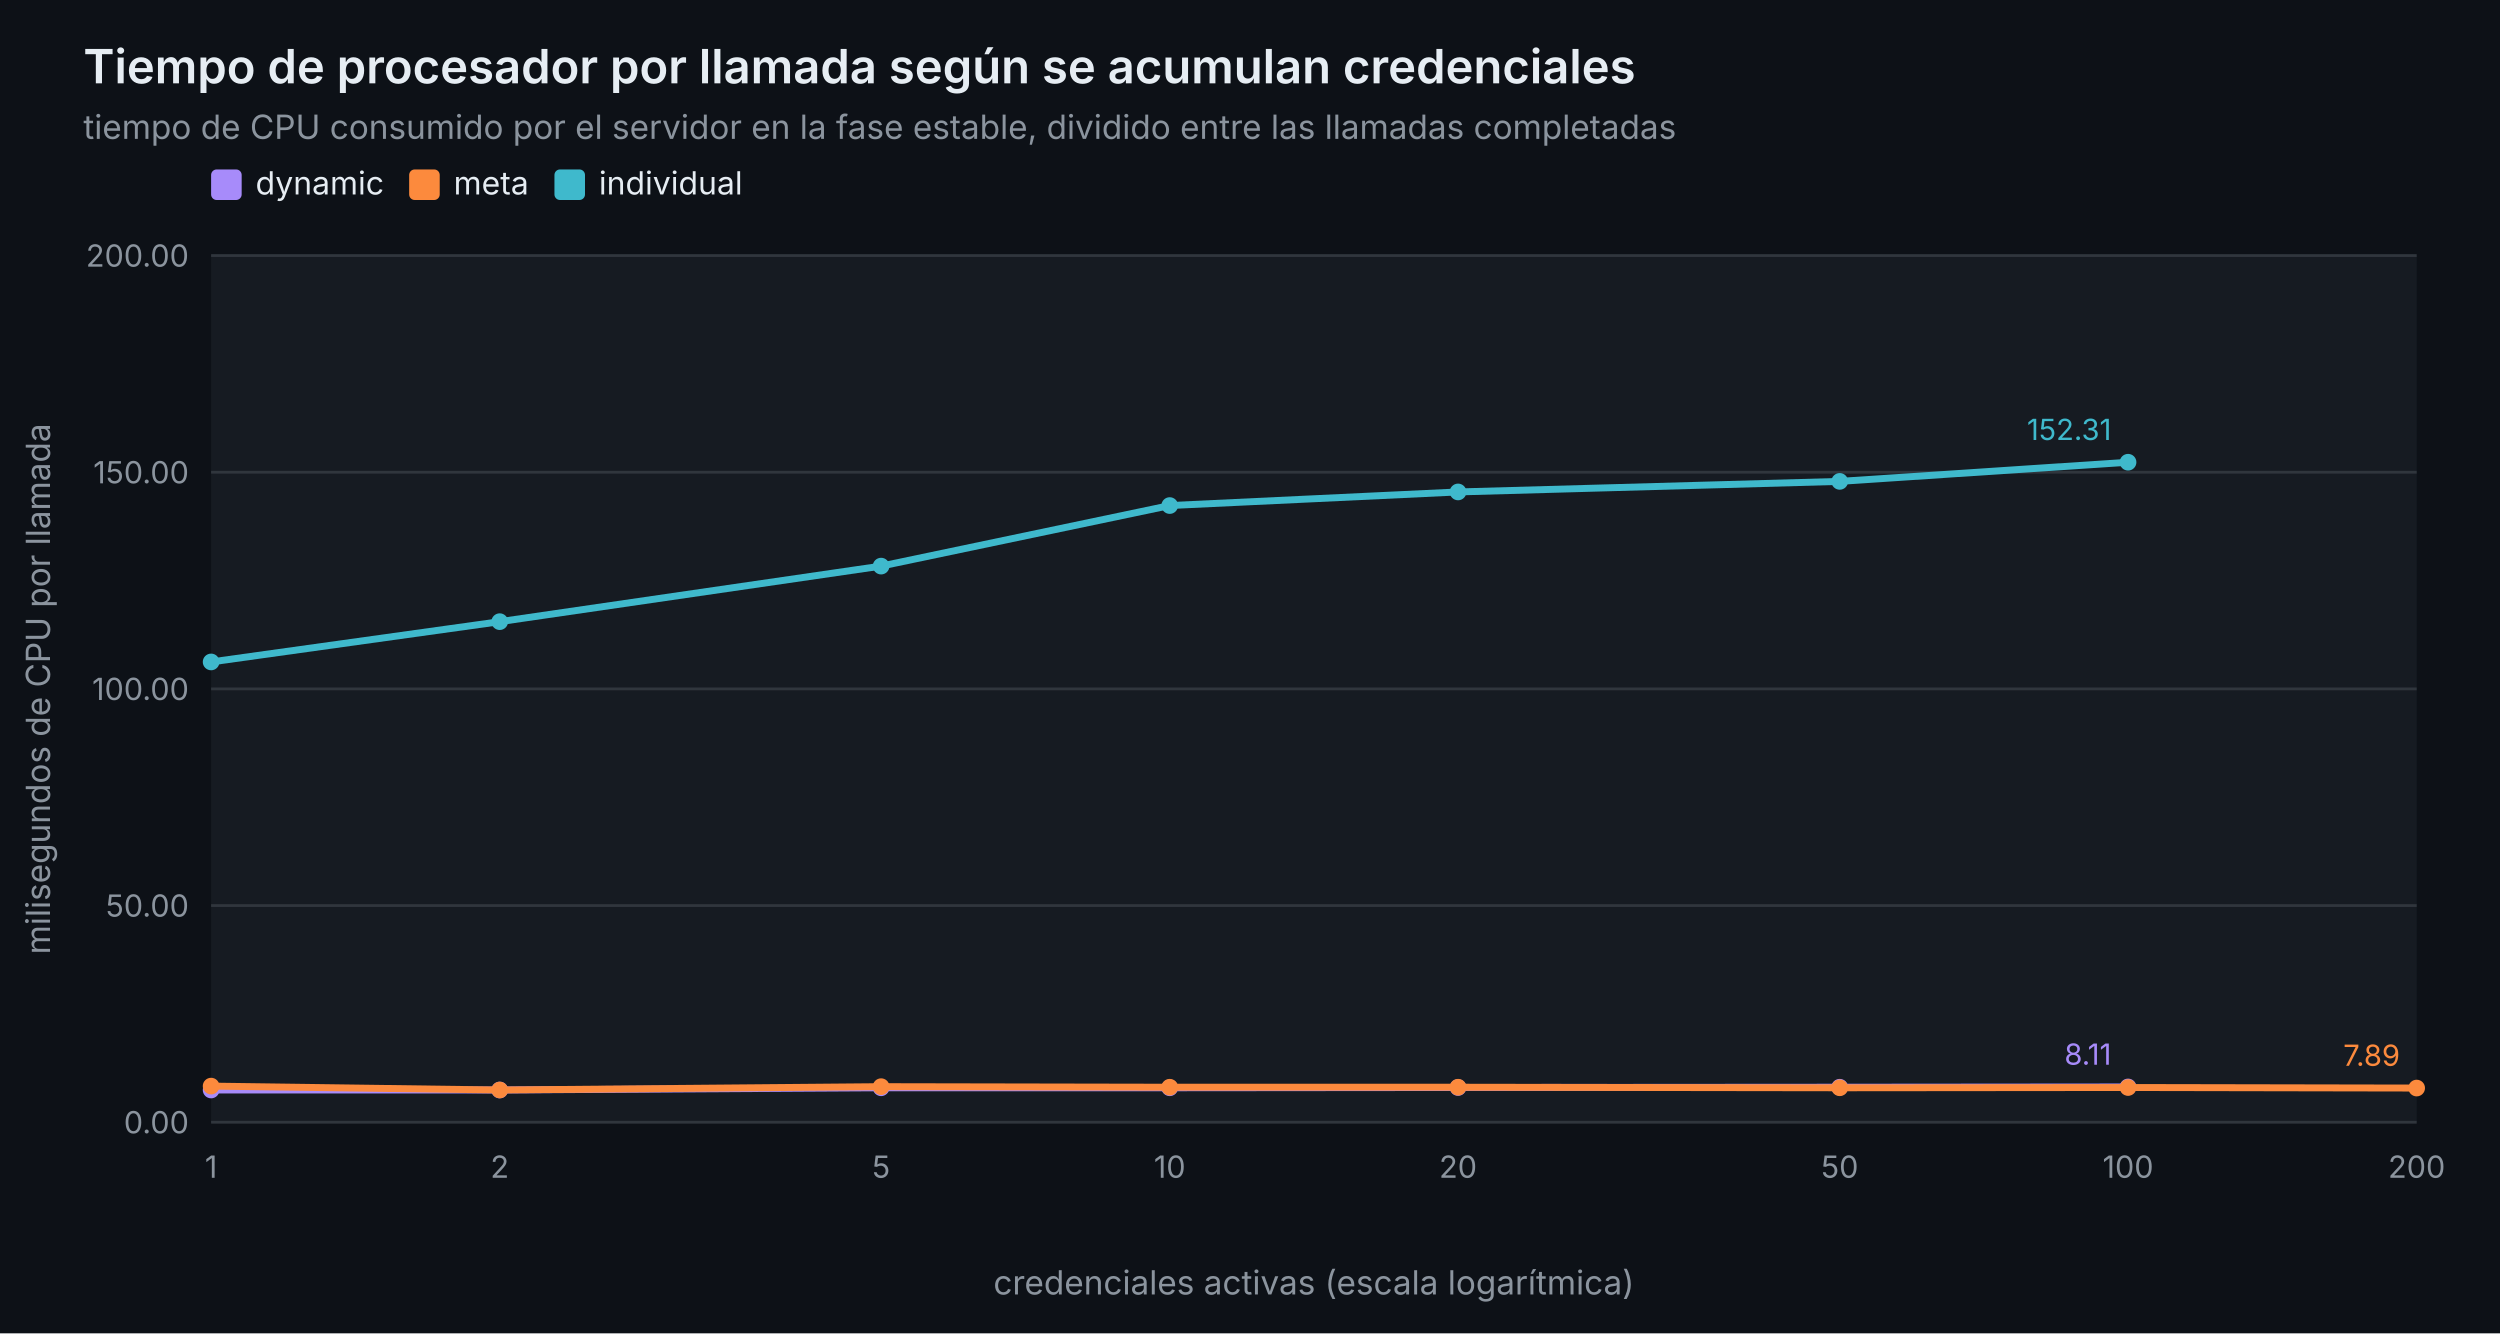
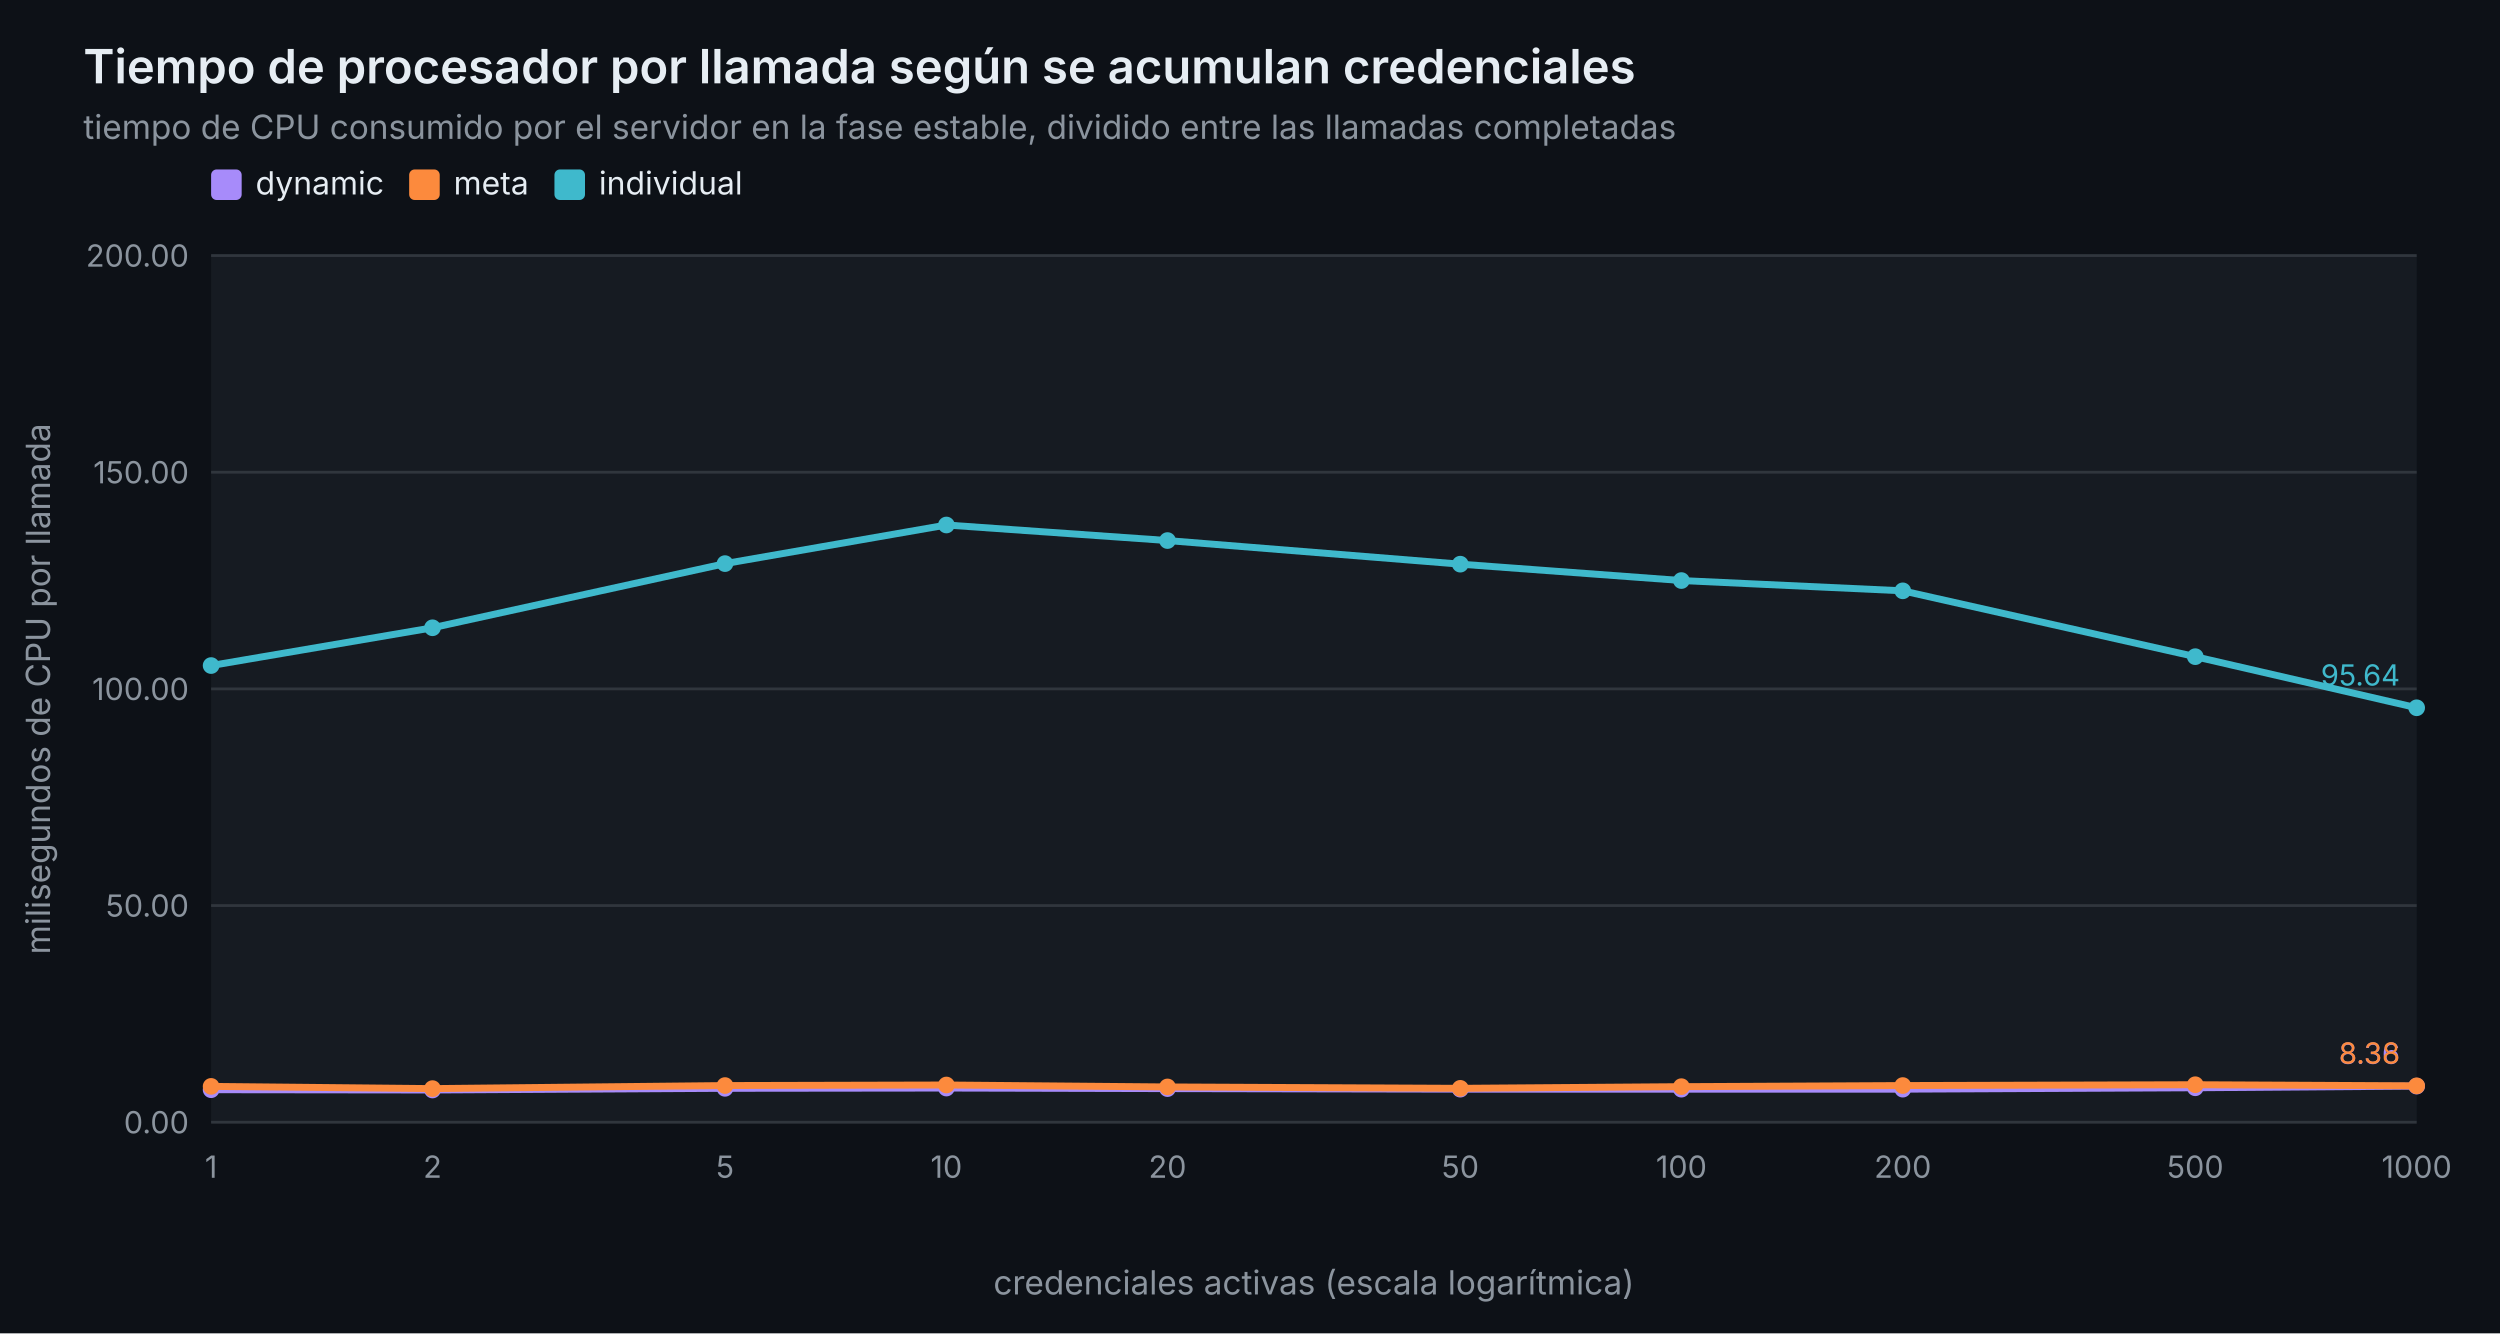
<svg xmlns="http://www.w3.org/2000/svg" viewBox="0 0 900 480" width="900" height="480" role="img" aria-label="Tiempo de procesador por llamada según se acumulan credenciales. tiempo de CPU consumido por el servidor en la fase estable, dividido entre las llamadas completadas">
  <rect width="900" height="480" fill="#0d1117" />
  <text x="30" y="30" font-family="ui-sans-serif,system-ui,-apple-system,Segoe UI,sans-serif" font-size="17" font-weight="600" fill="#e6edf3">Tiempo de procesador por llamada según se acumulan credenciales</text>
  <text x="30" y="50" font-family="ui-sans-serif,system-ui,-apple-system,Segoe UI,sans-serif" font-size="12" fill="#8b949e">tiempo de CPU consumido por el servidor en la fase estable, dividido entre las llamadas completadas</text>
  <rect x="76" y="92" width="794" height="312" fill="#161b22" />
  <rect x="76.0" y="61.0" width="11" height="11" rx="2" fill="#a78bfa" />
  <text x="92.0" y="70.0" font-family="ui-sans-serif,system-ui,-apple-system,Segoe UI,sans-serif" font-size="11.5" fill="#e6edf3">dynamic</text>
  <rect x="147.3" y="61.0" width="11" height="11" rx="2" fill="#fc8a3d" />
  <text x="163.3" y="70.0" font-family="ui-sans-serif,system-ui,-apple-system,Segoe UI,sans-serif" font-size="11.5" fill="#e6edf3">meta</text>
  <rect x="199.6" y="61.0" width="11" height="11" rx="2" fill="#3fb9cc" />
  <text x="215.6" y="70.0" font-family="ui-sans-serif,system-ui,-apple-system,Segoe UI,sans-serif" font-size="11.5" fill="#e6edf3">individual</text>
  <line x1="76" y1="404.0" x2="870" y2="404.0" stroke="#30363d" stroke-width="1" />
  <text x="68" y="408.0" font-family="ui-sans-serif,system-ui,-apple-system,Segoe UI,sans-serif" font-size="11" text-anchor="end" fill="#8b949e">0.00</text>
  <line x1="76" y1="326.0" x2="870" y2="326.0" stroke="#30363d" stroke-width="1" />
  <text x="68" y="330.0" font-family="ui-sans-serif,system-ui,-apple-system,Segoe UI,sans-serif" font-size="11" text-anchor="end" fill="#8b949e">50.00</text>
  <line x1="76" y1="248.0" x2="870" y2="248.0" stroke="#30363d" stroke-width="1" />
  <text x="68" y="252.0" font-family="ui-sans-serif,system-ui,-apple-system,Segoe UI,sans-serif" font-size="11" text-anchor="end" fill="#8b949e">100.00</text>
  <line x1="76" y1="170.0" x2="870" y2="170.0" stroke="#30363d" stroke-width="1" />
  <text x="68" y="174.0" font-family="ui-sans-serif,system-ui,-apple-system,Segoe UI,sans-serif" font-size="11" text-anchor="end" fill="#8b949e">150.00</text>
  <line x1="76" y1="92.0" x2="870" y2="92.0" stroke="#30363d" stroke-width="1" />
  <text x="68" y="96.0" font-family="ui-sans-serif,system-ui,-apple-system,Segoe UI,sans-serif" font-size="11" text-anchor="end" fill="#8b949e">200.00</text>
  <text x="18" y="248.0" font-family="ui-sans-serif,system-ui,-apple-system,Segoe UI,sans-serif" font-size="12" fill="#8b949e" text-anchor="middle" transform="rotate(-90 18 248.0)">milisegundos de CPU por llamada</text>
  <text x="473.0" y="466" font-family="ui-sans-serif,system-ui,-apple-system,Segoe UI,sans-serif" font-size="12" text-anchor="middle" fill="#8b949e">credenciales activas (escala logarítmica)</text>
  <text x="76.0" y="424" font-family="ui-sans-serif,system-ui,-apple-system,Segoe UI,sans-serif" font-size="11" text-anchor="middle" fill="#8b949e">1</text>
-   <text x="179.9" y="424" font-family="ui-sans-serif,system-ui,-apple-system,Segoe UI,sans-serif" font-size="11" text-anchor="middle" fill="#8b949e">2</text>
-   <text x="317.2" y="424" font-family="ui-sans-serif,system-ui,-apple-system,Segoe UI,sans-serif" font-size="11" text-anchor="middle" fill="#8b949e">5</text>
-   <text x="421.1" y="424" font-family="ui-sans-serif,system-ui,-apple-system,Segoe UI,sans-serif" font-size="11" text-anchor="middle" fill="#8b949e">10</text>
-   <text x="524.9" y="424" font-family="ui-sans-serif,system-ui,-apple-system,Segoe UI,sans-serif" font-size="11" text-anchor="middle" fill="#8b949e">20</text>
-   <text x="662.3" y="424" font-family="ui-sans-serif,system-ui,-apple-system,Segoe UI,sans-serif" font-size="11" text-anchor="middle" fill="#8b949e">50</text>
-   <text x="766.1" y="424" font-family="ui-sans-serif,system-ui,-apple-system,Segoe UI,sans-serif" font-size="11" text-anchor="middle" fill="#8b949e">100</text>
-   <text x="870.0" y="424" font-family="ui-sans-serif,system-ui,-apple-system,Segoe UI,sans-serif" font-size="11" text-anchor="middle" fill="#8b949e">200</text>
-   <path d="M76.0,392.4L179.9,392.4L317.2,391.6L421.1,391.6L524.9,391.5L662.3,391.4L766.1,391.3" fill="none" stroke="#a78bfa" stroke-width="2.5" stroke-linejoin="round" />
-   <circle cx="76.0" cy="392.4" r="3" fill="#a78bfa" />
-   <circle cx="179.9" cy="392.4" r="3" fill="#a78bfa" />
-   <circle cx="317.2" cy="391.6" r="3" fill="#a78bfa" />
-   <circle cx="421.1" cy="391.6" r="3" fill="#a78bfa" />
-   <circle cx="524.9" cy="391.5" r="3" fill="#a78bfa" />
-   <circle cx="662.3" cy="391.4" r="3" fill="#a78bfa" />
-   <circle cx="766.1" cy="391.3" r="3" fill="#a78bfa" />
-   <text x="760.1" y="383.3" font-family="ui-sans-serif,system-ui,-apple-system,Segoe UI,sans-serif" font-size="10.5" text-anchor="end" fill="#a78bfa">8.11</text>
-   <path d="M76.0,391.0L179.9,392.4L317.2,391.2L421.1,391.4L524.9,391.4L662.3,391.6L766.1,391.5L870.0,391.7" fill="none" stroke="#fc8a3d" stroke-width="2.5" stroke-linejoin="round" />
-   <circle cx="76.0" cy="391.0" r="3" fill="#fc8a3d" />
-   <circle cx="179.9" cy="392.4" r="3" fill="#fc8a3d" />
-   <circle cx="317.2" cy="391.2" r="3" fill="#fc8a3d" />
-   <circle cx="421.1" cy="391.4" r="3" fill="#fc8a3d" />
-   <circle cx="524.9" cy="391.4" r="3" fill="#fc8a3d" />
-   <circle cx="662.3" cy="391.6" r="3" fill="#fc8a3d" />
-   <circle cx="766.1" cy="391.5" r="3" fill="#fc8a3d" />
-   <circle cx="870.0" cy="391.7" r="3" fill="#fc8a3d" />
-   <text x="864.0" y="383.7" font-family="ui-sans-serif,system-ui,-apple-system,Segoe UI,sans-serif" font-size="10.5" text-anchor="end" fill="#fc8a3d">7.89</text>
-   <path d="M76.0,238.3L179.9,223.8L317.2,203.8L421.1,182.0L524.9,177.1L662.3,173.3L766.1,166.4" fill="none" stroke="#3fb9cc" stroke-width="2.5" stroke-linejoin="round" />
-   <circle cx="76.0" cy="238.3" r="3" fill="#3fb9cc" />
-   <circle cx="179.9" cy="223.8" r="3" fill="#3fb9cc" />
-   <circle cx="317.2" cy="203.8" r="3" fill="#3fb9cc" />
-   <circle cx="421.1" cy="182.0" r="3" fill="#3fb9cc" />
-   <circle cx="524.9" cy="177.1" r="3" fill="#3fb9cc" />
-   <circle cx="662.3" cy="173.3" r="3" fill="#3fb9cc" />
-   <circle cx="766.1" cy="166.4" r="3" fill="#3fb9cc" />
-   <text x="760.1" y="158.4" font-family="ui-sans-serif,system-ui,-apple-system,Segoe UI,sans-serif" font-size="10.5" text-anchor="end" fill="#3fb9cc">152.31</text>
+   <text x="155.7" y="424" font-family="ui-sans-serif,system-ui,-apple-system,Segoe UI,sans-serif" font-size="11" text-anchor="middle" fill="#8b949e">2</text>
+   <text x="261.0" y="424" font-family="ui-sans-serif,system-ui,-apple-system,Segoe UI,sans-serif" font-size="11" text-anchor="middle" fill="#8b949e">5</text>
+   <text x="340.7" y="424" font-family="ui-sans-serif,system-ui,-apple-system,Segoe UI,sans-serif" font-size="11" text-anchor="middle" fill="#8b949e">10</text>
+   <text x="420.3" y="424" font-family="ui-sans-serif,system-ui,-apple-system,Segoe UI,sans-serif" font-size="11" text-anchor="middle" fill="#8b949e">20</text>
+   <text x="525.7" y="424" font-family="ui-sans-serif,system-ui,-apple-system,Segoe UI,sans-serif" font-size="11" text-anchor="middle" fill="#8b949e">50</text>
+   <text x="605.3" y="424" font-family="ui-sans-serif,system-ui,-apple-system,Segoe UI,sans-serif" font-size="11" text-anchor="middle" fill="#8b949e">100</text>
+   <text x="685.0" y="424" font-family="ui-sans-serif,system-ui,-apple-system,Segoe UI,sans-serif" font-size="11" text-anchor="middle" fill="#8b949e">200</text>
+   <text x="790.3" y="424" font-family="ui-sans-serif,system-ui,-apple-system,Segoe UI,sans-serif" font-size="11" text-anchor="middle" fill="#8b949e">500</text>
+   <text x="870.0" y="424" font-family="ui-sans-serif,system-ui,-apple-system,Segoe UI,sans-serif" font-size="11" text-anchor="middle" fill="#8b949e">1000</text>
+   <path d="M76.0,392.3L155.7,392.4L261.0,391.8L340.7,391.7L420.3,391.9L525.7,392.1L605.3,392.1L685.0,392.1L790.3,391.6L870.0,391.0" fill="none" stroke="#a78bfa" stroke-width="2.5" stroke-linejoin="round" />
+   <circle cx="76.0" cy="392.3" r="3" fill="#a78bfa" />
+   <circle cx="155.7" cy="392.4" r="3" fill="#a78bfa" />
+   <circle cx="261.0" cy="391.8" r="3" fill="#a78bfa" />
+   <circle cx="340.7" cy="391.7" r="3" fill="#a78bfa" />
+   <circle cx="420.3" cy="391.9" r="3" fill="#a78bfa" />
+   <circle cx="525.7" cy="392.1" r="3" fill="#a78bfa" />
+   <circle cx="605.3" cy="392.1" r="3" fill="#a78bfa" />
+   <circle cx="685.0" cy="392.1" r="3" fill="#a78bfa" />
+   <circle cx="790.3" cy="391.6" r="3" fill="#a78bfa" />
+   <circle cx="870.0" cy="391.0" r="3" fill="#a78bfa" />
+   <text x="864.0" y="383.0" font-family="ui-sans-serif,system-ui,-apple-system,Segoe UI,sans-serif" font-size="10.5" text-anchor="end" fill="#a78bfa">8.36</text>
+   <path d="M76.0,391.1L155.7,391.9L261.0,390.8L340.7,390.6L420.3,391.3L525.7,391.8L605.3,391.2L685.0,390.8L790.3,390.5L870.0,390.9" fill="none" stroke="#fc8a3d" stroke-width="2.5" stroke-linejoin="round" />
+   <circle cx="76.0" cy="391.1" r="3" fill="#fc8a3d" />
+   <circle cx="155.7" cy="391.9" r="3" fill="#fc8a3d" />
+   <circle cx="261.0" cy="390.8" r="3" fill="#fc8a3d" />
+   <circle cx="340.7" cy="390.6" r="3" fill="#fc8a3d" />
+   <circle cx="420.3" cy="391.3" r="3" fill="#fc8a3d" />
+   <circle cx="525.7" cy="391.8" r="3" fill="#fc8a3d" />
+   <circle cx="605.3" cy="391.2" r="3" fill="#fc8a3d" />
+   <circle cx="685.0" cy="390.8" r="3" fill="#fc8a3d" />
+   <circle cx="790.3" cy="390.5" r="3" fill="#fc8a3d" />
+   <circle cx="870.0" cy="390.9" r="3" fill="#fc8a3d" />
+   <text x="864.0" y="382.9" font-family="ui-sans-serif,system-ui,-apple-system,Segoe UI,sans-serif" font-size="10.5" text-anchor="end" fill="#fc8a3d">8.38</text>
+   <path d="M76.0,239.6L155.7,226.0L261.0,202.9L340.7,189.0L420.3,194.6L525.7,203.1L605.3,209.0L685.0,212.7L790.3,236.4L870.0,254.8" fill="none" stroke="#3fb9cc" stroke-width="2.5" stroke-linejoin="round" />
+   <circle cx="76.0" cy="239.6" r="3" fill="#3fb9cc" />
+   <circle cx="155.7" cy="226.0" r="3" fill="#3fb9cc" />
+   <circle cx="261.0" cy="202.9" r="3" fill="#3fb9cc" />
+   <circle cx="340.7" cy="189.0" r="3" fill="#3fb9cc" />
+   <circle cx="420.3" cy="194.6" r="3" fill="#3fb9cc" />
+   <circle cx="525.7" cy="203.1" r="3" fill="#3fb9cc" />
+   <circle cx="605.3" cy="209.0" r="3" fill="#3fb9cc" />
+   <circle cx="685.0" cy="212.7" r="3" fill="#3fb9cc" />
+   <circle cx="790.3" cy="236.4" r="3" fill="#3fb9cc" />
+   <circle cx="870.0" cy="254.8" r="3" fill="#3fb9cc" />
+   <text x="864.0" y="246.8" font-family="ui-sans-serif,system-ui,-apple-system,Segoe UI,sans-serif" font-size="10.5" text-anchor="end" fill="#3fb9cc">95.64</text>
</svg>
